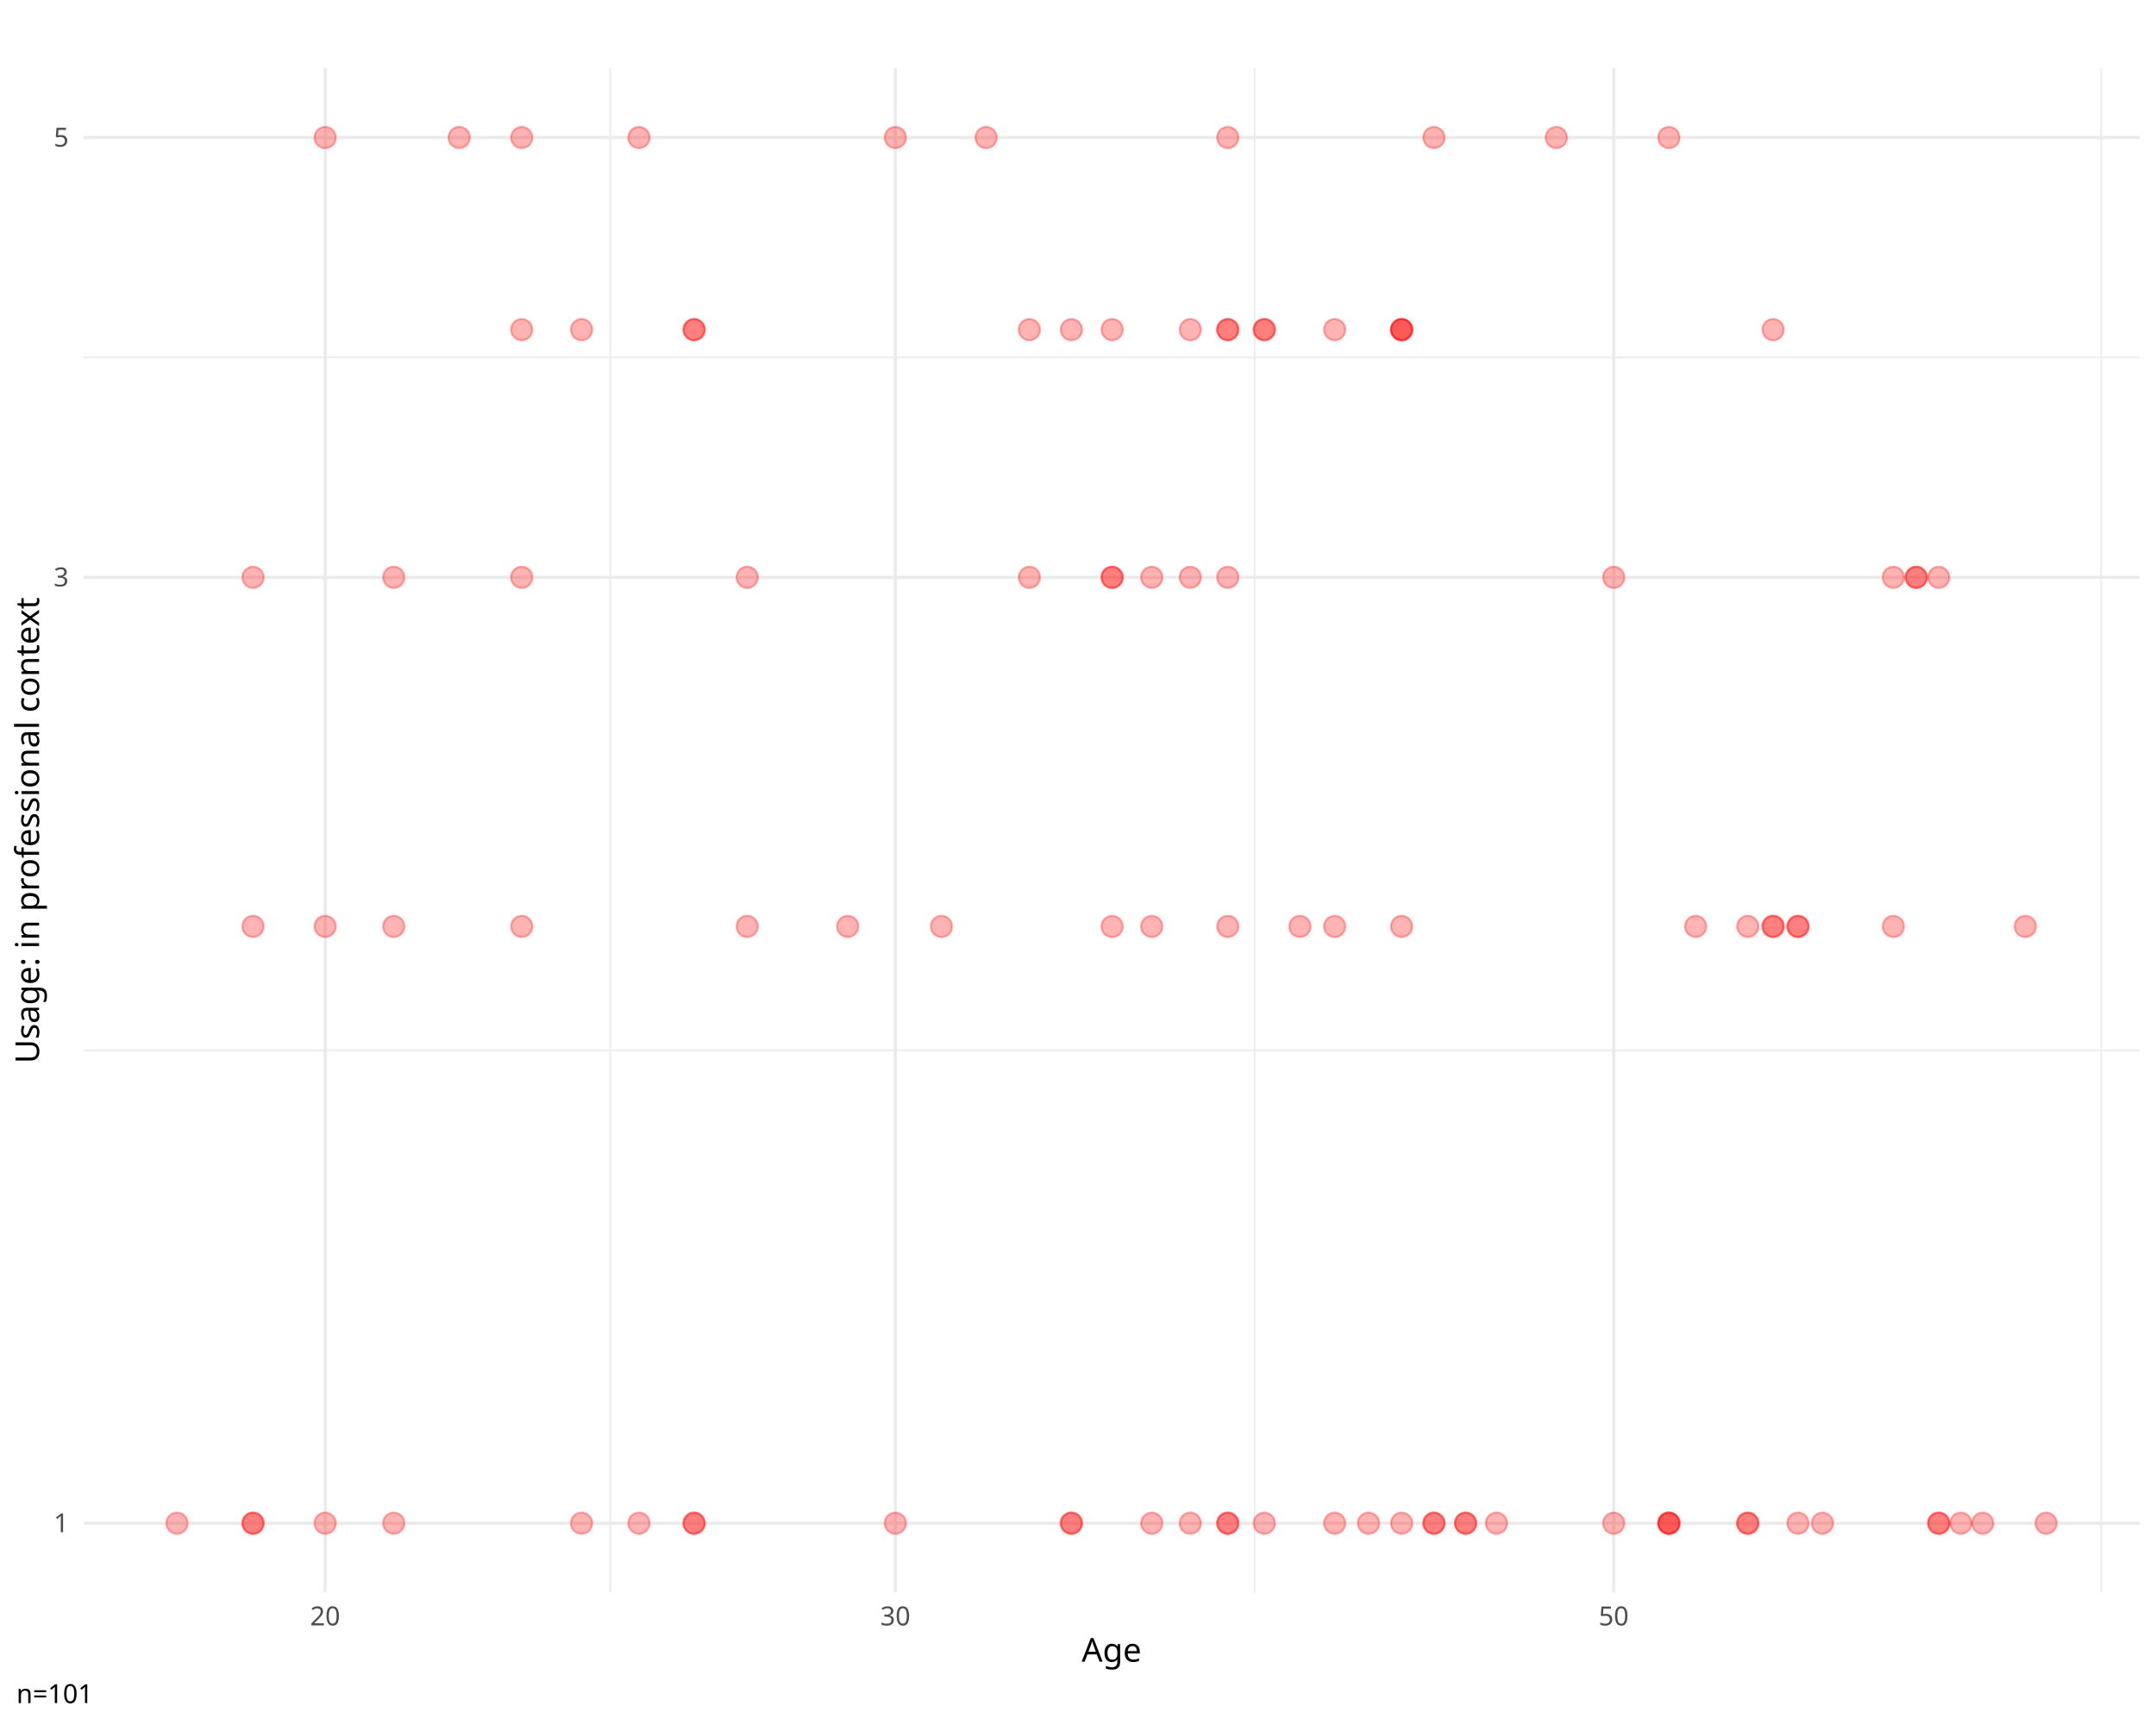
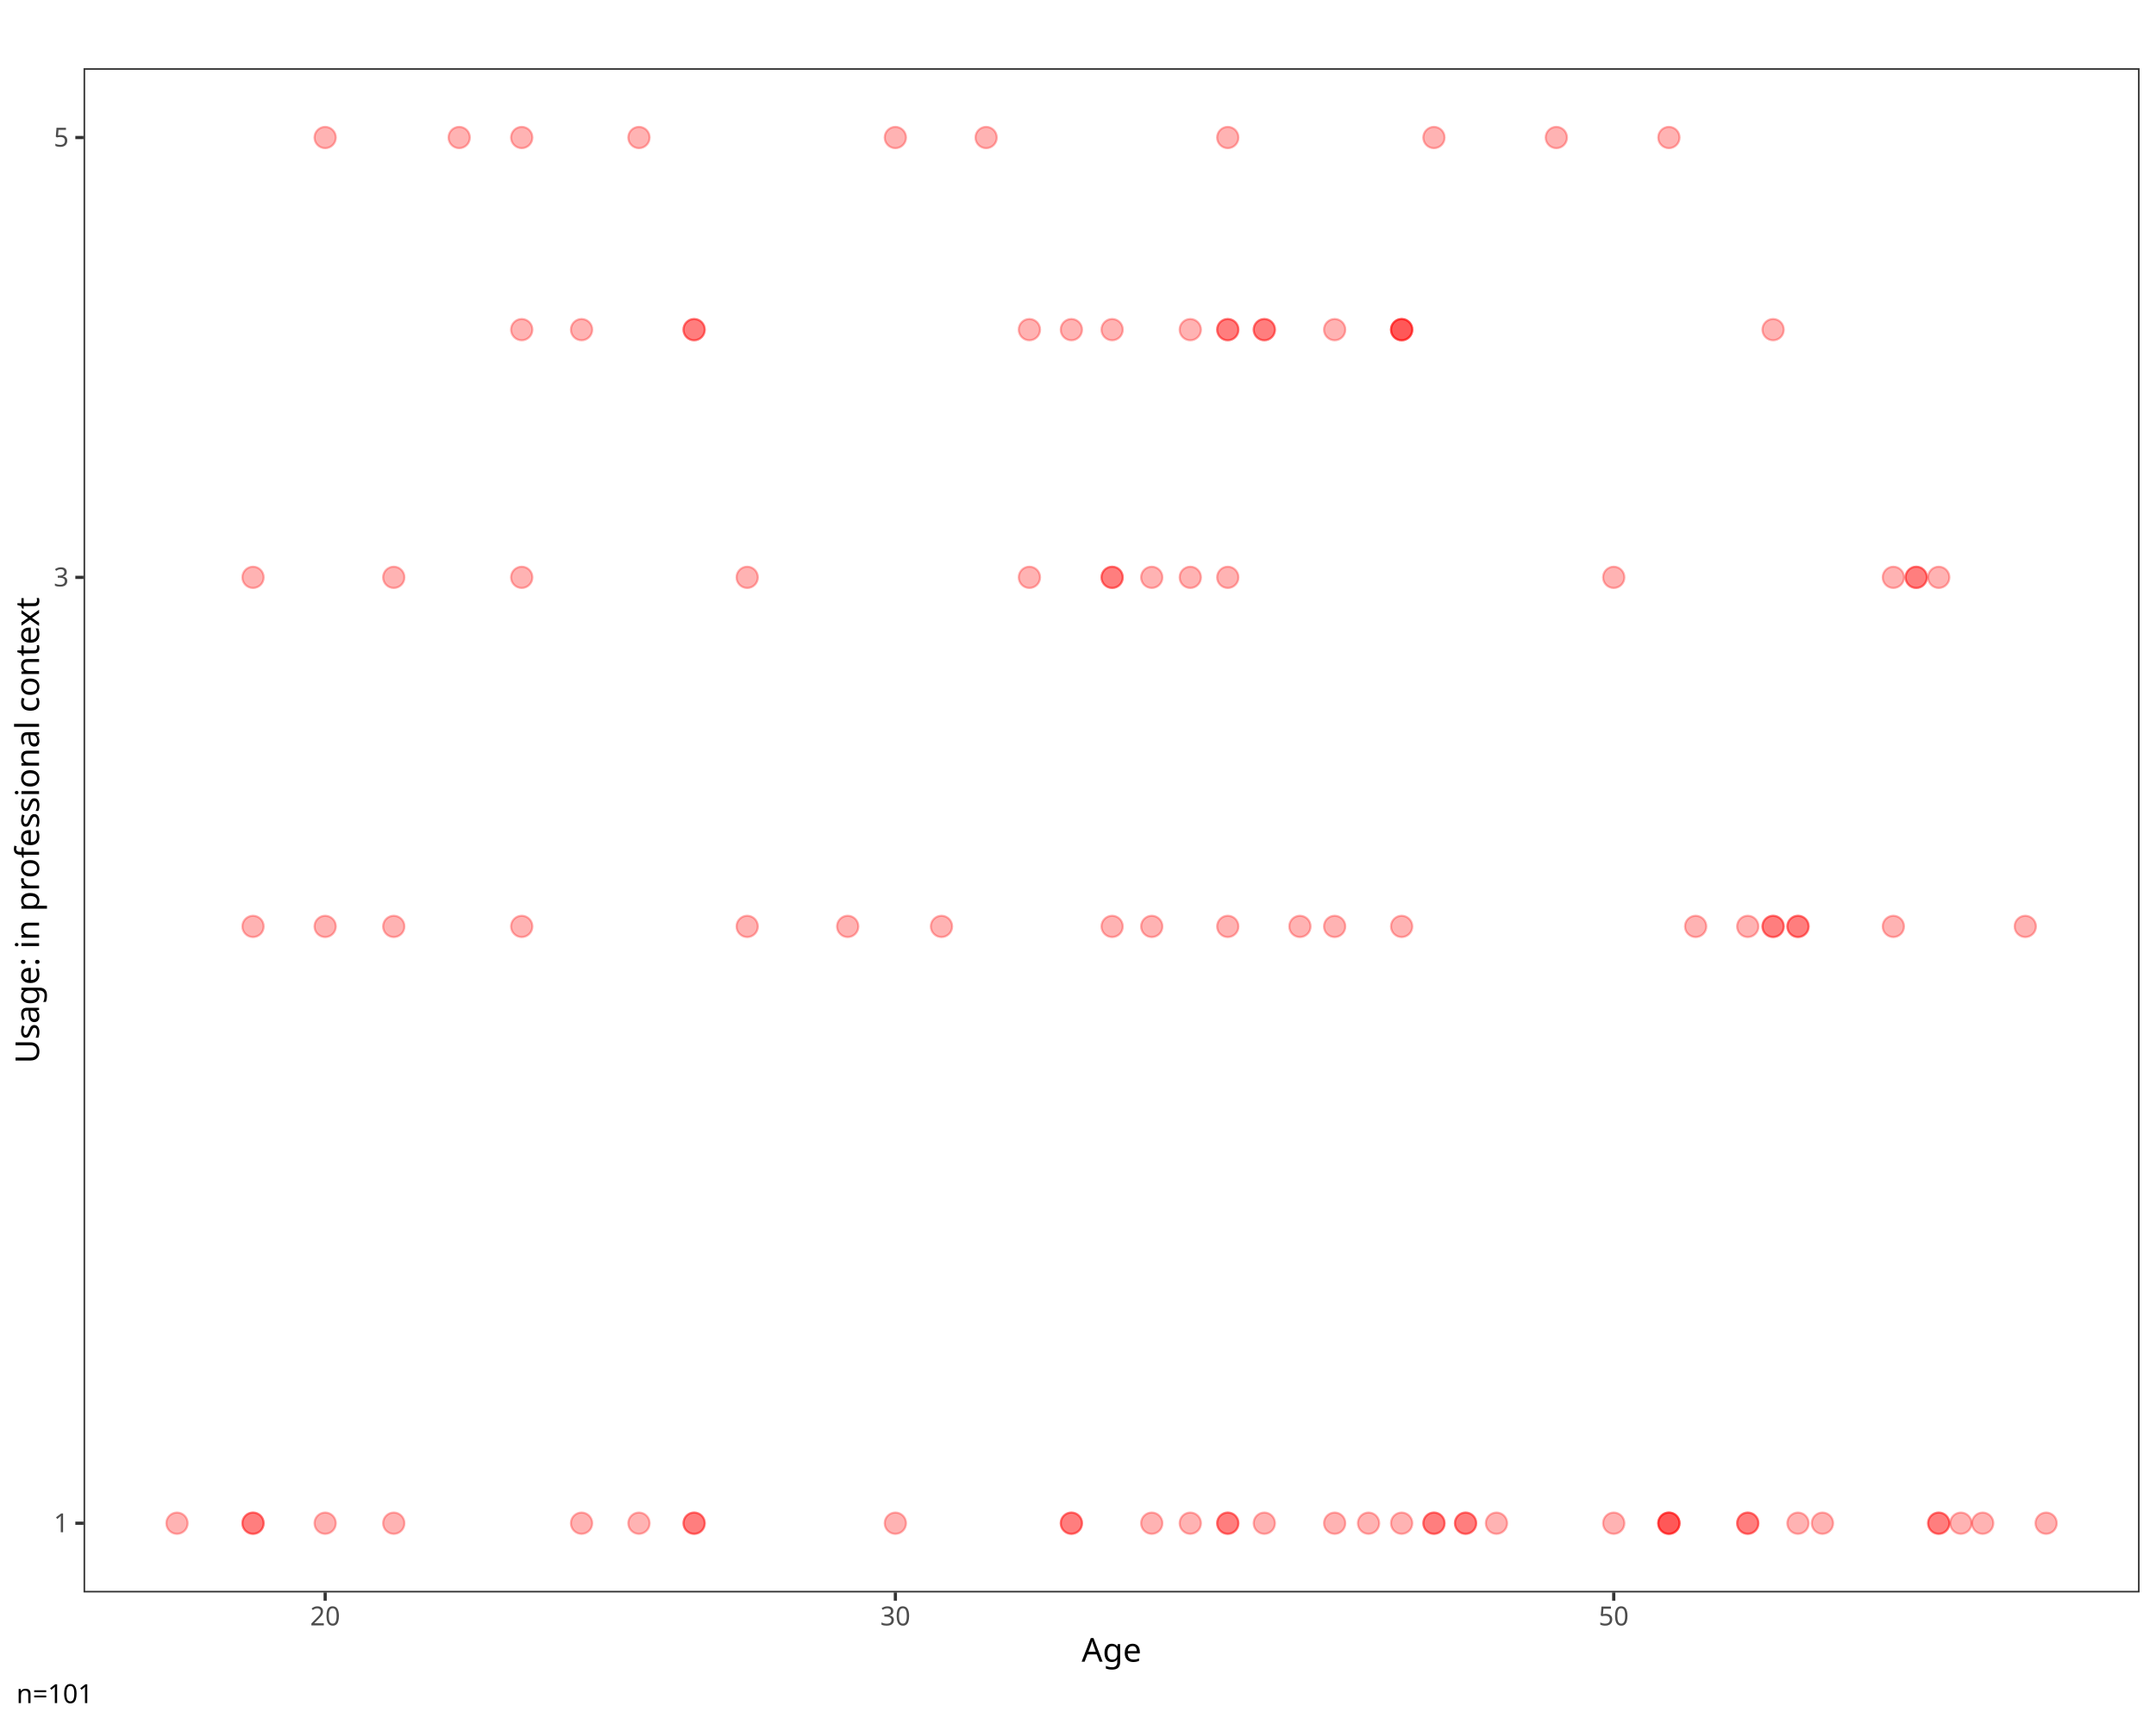
<svg xmlns="http://www.w3.org/2000/svg" class="svglite" data-engine-version="2.0" width="720.00pt" height="576.00pt" viewBox="0 0 720.00 576.00">
  <defs>
    <style type="text/css">
    .svglite line, .svglite polyline, .svglite polygon, .svglite path, .svglite rect, .svglite circle {
      fill: none;
      stroke: #000000;
      stroke-linecap: round;
      stroke-linejoin: round;
      stroke-miterlimit: 10.00;
    }
  </style>
  </defs>
  <rect width="100%" height="100%" style="stroke: none; fill: #FFFFFF;" />
  <defs>
    <clipPath id="cpMC4wMHw3MjAuMDB8MC4wMHw1NzYuMDA=">
      <rect x="0.00" y="0.00" width="720.00" height="576.00" />
    </clipPath>
  </defs>
  <g clip-path="url(#cpMC4wMHw3MjAuMDB8MC4wMHw1NzYuMDA=)">
- </g>
+     <rect x="-0" y="0.00" width="720.00" height="576.00" style="stroke-width: 1.07; stroke: #FFFFFF; fill: #FFFFFF;" />
+   </g>
  <defs>
    <clipPath id="cpMjcuOTB8NzE0LjUyfDIyLjc4fDUzMS43NQ==">
      <rect x="27.90" y="22.78" width="686.62" height="508.97" />
    </clipPath>
  </defs>
  <g clip-path="url(#cpMjcuOTB8NzE0LjUyfDIyLjc4fDUzMS43NQ==)">
-     <polyline points="27.90,350.70 714.52,350.70 " style="stroke-width: 0.53; stroke: #EBEBEB; stroke-linecap: butt;" />
-     <polyline points="27.90,119.35 714.52,119.35 " style="stroke-width: 0.53; stroke: #EBEBEB; stroke-linecap: butt;" />
-     <polyline points="203.80,531.75 203.80,22.78 " style="stroke-width: 0.53; stroke: #EBEBEB; stroke-linecap: butt;" />
-     <polyline points="418.96,531.75 418.96,22.78 " style="stroke-width: 0.53; stroke: #EBEBEB; stroke-linecap: butt;" />
-     <polyline points="701.67,531.75 701.67,22.78 " style="stroke-width: 0.53; stroke: #EBEBEB; stroke-linecap: butt;" />
-     <polyline points="27.90,508.62 714.52,508.62 " style="stroke-width: 1.07; stroke: #EBEBEB; stroke-linecap: butt;" />
-     <polyline points="27.90,192.78 714.52,192.78 " style="stroke-width: 1.07; stroke: #EBEBEB; stroke-linecap: butt;" />
-     <polyline points="27.90,45.92 714.52,45.92 " style="stroke-width: 1.07; stroke: #EBEBEB; stroke-linecap: butt;" />
-     <polyline points="108.59,531.75 108.59,22.78 " style="stroke-width: 1.07; stroke: #EBEBEB; stroke-linecap: butt;" />
-     <polyline points="299.01,531.75 299.01,22.78 " style="stroke-width: 1.07; stroke: #EBEBEB; stroke-linecap: butt;" />
-     <polyline points="538.91,531.75 538.91,22.78 " style="stroke-width: 1.07; stroke: #EBEBEB; stroke-linecap: butt;" />
+     <rect x="27.90" y="22.78" width="686.62" height="508.97" style="stroke-width: 1.07; stroke: none; fill: #FFFFFF;" />
    <circle cx="231.80" cy="110.07" r="3.56" style="stroke-width: 0.71; stroke: #FF0000; stroke-opacity: 0.30; fill: #FF0000; fill-opacity: 0.30;" />
    <circle cx="108.59" cy="508.62" r="3.56" style="stroke-width: 0.71; stroke: #FF0000; stroke-opacity: 0.30; fill: #FF0000; fill-opacity: 0.30;" />
    <circle cx="468.08" cy="110.07" r="3.56" style="stroke-width: 0.71; stroke: #FF0000; stroke-opacity: 0.30; fill: #FF0000; fill-opacity: 0.30;" />
    <circle cx="478.87" cy="45.92" r="3.56" style="stroke-width: 0.71; stroke: #FF0000; stroke-opacity: 0.30; fill: #FF0000; fill-opacity: 0.30;" />
    <circle cx="632.29" cy="192.78" r="3.56" style="stroke-width: 0.71; stroke: #FF0000; stroke-opacity: 0.30; fill: #FF0000; fill-opacity: 0.30;" />
    <circle cx="662.12" cy="508.62" r="3.56" style="stroke-width: 0.71; stroke: #FF0000; stroke-opacity: 0.30; fill: #FF0000; fill-opacity: 0.30;" />
    <circle cx="213.38" cy="508.62" r="3.56" style="stroke-width: 0.71; stroke: #FF0000; stroke-opacity: 0.30; fill: #FF0000; fill-opacity: 0.30;" />
    <circle cx="231.80" cy="110.07" r="3.56" style="stroke-width: 0.71; stroke: #FF0000; stroke-opacity: 0.30; fill: #FF0000; fill-opacity: 0.30;" />
    <circle cx="84.50" cy="192.78" r="3.56" style="stroke-width: 0.71; stroke: #FF0000; stroke-opacity: 0.30; fill: #FF0000; fill-opacity: 0.30;" />
    <circle cx="647.44" cy="508.62" r="3.56" style="stroke-width: 0.71; stroke: #FF0000; stroke-opacity: 0.30; fill: #FF0000; fill-opacity: 0.30;" />
    <circle cx="468.08" cy="110.07" r="3.56" style="stroke-width: 0.71; stroke: #FF0000; stroke-opacity: 0.30; fill: #FF0000; fill-opacity: 0.30;" />
    <circle cx="84.50" cy="508.62" r="3.56" style="stroke-width: 0.71; stroke: #FF0000; stroke-opacity: 0.30; fill: #FF0000; fill-opacity: 0.30;" />
    <circle cx="468.08" cy="309.34" r="3.56" style="stroke-width: 0.71; stroke: #FF0000; stroke-opacity: 0.30; fill: #FF0000; fill-opacity: 0.30;" />
    <circle cx="59.11" cy="508.62" r="3.56" style="stroke-width: 0.71; stroke: #FF0000; stroke-opacity: 0.30; fill: #FF0000; fill-opacity: 0.30;" />
    <circle cx="557.33" cy="45.92" r="3.56" style="stroke-width: 0.71; stroke: #FF0000; stroke-opacity: 0.30; fill: #FF0000; fill-opacity: 0.30;" />
    <circle cx="174.23" cy="110.07" r="3.56" style="stroke-width: 0.71; stroke: #FF0000; stroke-opacity: 0.30; fill: #FF0000; fill-opacity: 0.30;" />
    <circle cx="371.40" cy="309.34" r="3.56" style="stroke-width: 0.71; stroke: #FF0000; stroke-opacity: 0.30; fill: #FF0000; fill-opacity: 0.30;" />
    <circle cx="357.79" cy="508.62" r="3.56" style="stroke-width: 0.71; stroke: #FF0000; stroke-opacity: 0.30; fill: #FF0000; fill-opacity: 0.30;" />
    <circle cx="422.22" cy="110.07" r="3.56" style="stroke-width: 0.71; stroke: #FF0000; stroke-opacity: 0.30; fill: #FF0000; fill-opacity: 0.30;" />
    <circle cx="632.29" cy="309.34" r="3.56" style="stroke-width: 0.71; stroke: #FF0000; stroke-opacity: 0.30; fill: #FF0000; fill-opacity: 0.30;" />
    <circle cx="519.74" cy="45.92" r="3.56" style="stroke-width: 0.71; stroke: #FF0000; stroke-opacity: 0.30; fill: #FF0000; fill-opacity: 0.30;" />
    <circle cx="371.40" cy="110.07" r="3.56" style="stroke-width: 0.71; stroke: #FF0000; stroke-opacity: 0.30; fill: #FF0000; fill-opacity: 0.30;" />
    <circle cx="478.87" cy="508.62" r="3.56" style="stroke-width: 0.71; stroke: #FF0000; stroke-opacity: 0.30; fill: #FF0000; fill-opacity: 0.30;" />
    <circle cx="566.27" cy="309.34" r="3.56" style="stroke-width: 0.71; stroke: #FF0000; stroke-opacity: 0.30; fill: #FF0000; fill-opacity: 0.30;" />
    <circle cx="592.13" cy="110.07" r="3.56" style="stroke-width: 0.71; stroke: #FF0000; stroke-opacity: 0.30; fill: #FF0000; fill-opacity: 0.30;" />
    <circle cx="639.93" cy="192.78" r="3.56" style="stroke-width: 0.71; stroke: #FF0000; stroke-opacity: 0.30; fill: #FF0000; fill-opacity: 0.30;" />
    <circle cx="434.11" cy="309.34" r="3.56" style="stroke-width: 0.71; stroke: #FF0000; stroke-opacity: 0.30; fill: #FF0000; fill-opacity: 0.30;" />
    <circle cx="384.63" cy="309.34" r="3.56" style="stroke-width: 0.71; stroke: #FF0000; stroke-opacity: 0.30; fill: #FF0000; fill-opacity: 0.30;" />
    <circle cx="397.50" cy="110.07" r="3.56" style="stroke-width: 0.71; stroke: #FF0000; stroke-opacity: 0.30; fill: #FF0000; fill-opacity: 0.30;" />
    <circle cx="231.80" cy="508.62" r="3.56" style="stroke-width: 0.71; stroke: #FF0000; stroke-opacity: 0.30; fill: #FF0000; fill-opacity: 0.30;" />
    <circle cx="608.61" cy="508.62" r="3.56" style="stroke-width: 0.71; stroke: #FF0000; stroke-opacity: 0.30; fill: #FF0000; fill-opacity: 0.30;" />
    <circle cx="592.13" cy="309.34" r="3.56" style="stroke-width: 0.71; stroke: #FF0000; stroke-opacity: 0.30; fill: #FF0000; fill-opacity: 0.30;" />
    <circle cx="410.02" cy="110.07" r="3.56" style="stroke-width: 0.71; stroke: #FF0000; stroke-opacity: 0.30; fill: #FF0000; fill-opacity: 0.30;" />
    <circle cx="343.77" cy="192.78" r="3.56" style="stroke-width: 0.71; stroke: #FF0000; stroke-opacity: 0.30; fill: #FF0000; fill-opacity: 0.30;" />
    <circle cx="422.22" cy="508.62" r="3.56" style="stroke-width: 0.71; stroke: #FF0000; stroke-opacity: 0.30; fill: #FF0000; fill-opacity: 0.30;" />
    <circle cx="499.75" cy="508.62" r="3.56" style="stroke-width: 0.71; stroke: #FF0000; stroke-opacity: 0.30; fill: #FF0000; fill-opacity: 0.30;" />
    <circle cx="410.02" cy="309.34" r="3.56" style="stroke-width: 0.71; stroke: #FF0000; stroke-opacity: 0.30; fill: #FF0000; fill-opacity: 0.30;" />
    <circle cx="583.67" cy="309.34" r="3.56" style="stroke-width: 0.71; stroke: #FF0000; stroke-opacity: 0.30; fill: #FF0000; fill-opacity: 0.30;" />
    <circle cx="329.32" cy="45.92" r="3.56" style="stroke-width: 0.71; stroke: #FF0000; stroke-opacity: 0.30; fill: #FF0000; fill-opacity: 0.30;" />
    <circle cx="131.50" cy="192.78" r="3.56" style="stroke-width: 0.71; stroke: #FF0000; stroke-opacity: 0.30; fill: #FF0000; fill-opacity: 0.30;" />
    <circle cx="108.59" cy="45.92" r="3.56" style="stroke-width: 0.71; stroke: #FF0000; stroke-opacity: 0.30; fill: #FF0000; fill-opacity: 0.30;" />
    <circle cx="557.33" cy="508.62" r="3.56" style="stroke-width: 0.71; stroke: #FF0000; stroke-opacity: 0.30; fill: #FF0000; fill-opacity: 0.30;" />
    <circle cx="600.44" cy="309.34" r="3.56" style="stroke-width: 0.71; stroke: #FF0000; stroke-opacity: 0.30; fill: #FF0000; fill-opacity: 0.30;" />
    <circle cx="283.09" cy="309.34" r="3.56" style="stroke-width: 0.71; stroke: #FF0000; stroke-opacity: 0.30; fill: #FF0000; fill-opacity: 0.30;" />
    <circle cx="538.91" cy="192.78" r="3.56" style="stroke-width: 0.71; stroke: #FF0000; stroke-opacity: 0.30; fill: #FF0000; fill-opacity: 0.30;" />
    <circle cx="410.02" cy="45.92" r="3.56" style="stroke-width: 0.71; stroke: #FF0000; stroke-opacity: 0.30; fill: #FF0000; fill-opacity: 0.30;" />
    <circle cx="174.23" cy="45.92" r="3.56" style="stroke-width: 0.71; stroke: #FF0000; stroke-opacity: 0.30; fill: #FF0000; fill-opacity: 0.30;" />
    <circle cx="174.23" cy="192.78" r="3.56" style="stroke-width: 0.71; stroke: #FF0000; stroke-opacity: 0.30; fill: #FF0000; fill-opacity: 0.30;" />
    <circle cx="592.13" cy="309.34" r="3.56" style="stroke-width: 0.71; stroke: #FF0000; stroke-opacity: 0.30; fill: #FF0000; fill-opacity: 0.30;" />
    <circle cx="639.93" cy="192.78" r="3.56" style="stroke-width: 0.71; stroke: #FF0000; stroke-opacity: 0.30; fill: #FF0000; fill-opacity: 0.30;" />
    <circle cx="108.59" cy="309.34" r="3.56" style="stroke-width: 0.71; stroke: #FF0000; stroke-opacity: 0.30; fill: #FF0000; fill-opacity: 0.30;" />
    <circle cx="371.40" cy="192.78" r="3.56" style="stroke-width: 0.71; stroke: #FF0000; stroke-opacity: 0.30; fill: #FF0000; fill-opacity: 0.30;" />
    <circle cx="654.84" cy="508.62" r="3.56" style="stroke-width: 0.71; stroke: #FF0000; stroke-opacity: 0.30; fill: #FF0000; fill-opacity: 0.30;" />
    <circle cx="489.43" cy="508.62" r="3.56" style="stroke-width: 0.71; stroke: #FF0000; stroke-opacity: 0.30; fill: #FF0000; fill-opacity: 0.30;" />
    <circle cx="583.67" cy="508.62" r="3.56" style="stroke-width: 0.71; stroke: #FF0000; stroke-opacity: 0.30; fill: #FF0000; fill-opacity: 0.30;" />
    <circle cx="213.38" cy="45.92" r="3.56" style="stroke-width: 0.71; stroke: #FF0000; stroke-opacity: 0.30; fill: #FF0000; fill-opacity: 0.30;" />
    <circle cx="384.63" cy="192.78" r="3.56" style="stroke-width: 0.71; stroke: #FF0000; stroke-opacity: 0.30; fill: #FF0000; fill-opacity: 0.30;" />
    <circle cx="478.87" cy="508.62" r="3.56" style="stroke-width: 0.71; stroke: #FF0000; stroke-opacity: 0.30; fill: #FF0000; fill-opacity: 0.30;" />
    <circle cx="647.44" cy="508.62" r="3.56" style="stroke-width: 0.71; stroke: #FF0000; stroke-opacity: 0.30; fill: #FF0000; fill-opacity: 0.30;" />
    <circle cx="249.53" cy="192.78" r="3.56" style="stroke-width: 0.71; stroke: #FF0000; stroke-opacity: 0.30; fill: #FF0000; fill-opacity: 0.30;" />
    <circle cx="343.77" cy="110.07" r="3.56" style="stroke-width: 0.71; stroke: #FF0000; stroke-opacity: 0.30; fill: #FF0000; fill-opacity: 0.30;" />
    <circle cx="357.79" cy="110.07" r="3.56" style="stroke-width: 0.71; stroke: #FF0000; stroke-opacity: 0.30; fill: #FF0000; fill-opacity: 0.30;" />
    <circle cx="384.63" cy="508.62" r="3.56" style="stroke-width: 0.71; stroke: #FF0000; stroke-opacity: 0.30; fill: #FF0000; fill-opacity: 0.30;" />
    <circle cx="174.23" cy="309.34" r="3.56" style="stroke-width: 0.71; stroke: #FF0000; stroke-opacity: 0.30; fill: #FF0000; fill-opacity: 0.30;" />
    <circle cx="84.50" cy="508.62" r="3.56" style="stroke-width: 0.71; stroke: #FF0000; stroke-opacity: 0.30; fill: #FF0000; fill-opacity: 0.30;" />
    <circle cx="299.01" cy="508.62" r="3.56" style="stroke-width: 0.71; stroke: #FF0000; stroke-opacity: 0.30; fill: #FF0000; fill-opacity: 0.30;" />
    <circle cx="397.50" cy="508.62" r="3.56" style="stroke-width: 0.71; stroke: #FF0000; stroke-opacity: 0.30; fill: #FF0000; fill-opacity: 0.30;" />
    <circle cx="131.50" cy="508.62" r="3.56" style="stroke-width: 0.71; stroke: #FF0000; stroke-opacity: 0.30; fill: #FF0000; fill-opacity: 0.30;" />
    <circle cx="314.41" cy="309.34" r="3.56" style="stroke-width: 0.71; stroke: #FF0000; stroke-opacity: 0.30; fill: #FF0000; fill-opacity: 0.30;" />
    <circle cx="445.71" cy="309.34" r="3.56" style="stroke-width: 0.71; stroke: #FF0000; stroke-opacity: 0.30; fill: #FF0000; fill-opacity: 0.30;" />
    <circle cx="249.53" cy="309.34" r="3.56" style="stroke-width: 0.71; stroke: #FF0000; stroke-opacity: 0.30; fill: #FF0000; fill-opacity: 0.30;" />
    <circle cx="557.33" cy="508.62" r="3.56" style="stroke-width: 0.71; stroke: #FF0000; stroke-opacity: 0.30; fill: #FF0000; fill-opacity: 0.30;" />
    <circle cx="538.91" cy="508.62" r="3.56" style="stroke-width: 0.71; stroke: #FF0000; stroke-opacity: 0.30; fill: #FF0000; fill-opacity: 0.30;" />
    <circle cx="468.08" cy="110.07" r="3.56" style="stroke-width: 0.71; stroke: #FF0000; stroke-opacity: 0.30; fill: #FF0000; fill-opacity: 0.30;" />
    <circle cx="131.50" cy="309.34" r="3.56" style="stroke-width: 0.71; stroke: #FF0000; stroke-opacity: 0.30; fill: #FF0000; fill-opacity: 0.30;" />
    <circle cx="410.02" cy="508.62" r="3.56" style="stroke-width: 0.71; stroke: #FF0000; stroke-opacity: 0.30; fill: #FF0000; fill-opacity: 0.30;" />
    <circle cx="397.50" cy="192.78" r="3.56" style="stroke-width: 0.71; stroke: #FF0000; stroke-opacity: 0.30; fill: #FF0000; fill-opacity: 0.30;" />
    <circle cx="600.44" cy="309.34" r="3.56" style="stroke-width: 0.71; stroke: #FF0000; stroke-opacity: 0.30; fill: #FF0000; fill-opacity: 0.30;" />
    <circle cx="468.08" cy="508.62" r="3.56" style="stroke-width: 0.71; stroke: #FF0000; stroke-opacity: 0.30; fill: #FF0000; fill-opacity: 0.30;" />
    <circle cx="410.02" cy="508.62" r="3.56" style="stroke-width: 0.71; stroke: #FF0000; stroke-opacity: 0.30; fill: #FF0000; fill-opacity: 0.30;" />
    <circle cx="371.40" cy="192.78" r="3.56" style="stroke-width: 0.71; stroke: #FF0000; stroke-opacity: 0.30; fill: #FF0000; fill-opacity: 0.30;" />
    <circle cx="422.22" cy="110.07" r="3.56" style="stroke-width: 0.71; stroke: #FF0000; stroke-opacity: 0.30; fill: #FF0000; fill-opacity: 0.30;" />
    <circle cx="600.44" cy="508.62" r="3.56" style="stroke-width: 0.71; stroke: #FF0000; stroke-opacity: 0.30; fill: #FF0000; fill-opacity: 0.30;" />
    <circle cx="445.71" cy="508.62" r="3.56" style="stroke-width: 0.71; stroke: #FF0000; stroke-opacity: 0.30; fill: #FF0000; fill-opacity: 0.30;" />
    <circle cx="676.35" cy="309.34" r="3.56" style="stroke-width: 0.71; stroke: #FF0000; stroke-opacity: 0.30; fill: #FF0000; fill-opacity: 0.30;" />
    <circle cx="194.21" cy="110.07" r="3.56" style="stroke-width: 0.71; stroke: #FF0000; stroke-opacity: 0.30; fill: #FF0000; fill-opacity: 0.30;" />
    <circle cx="410.02" cy="192.78" r="3.56" style="stroke-width: 0.71; stroke: #FF0000; stroke-opacity: 0.30; fill: #FF0000; fill-opacity: 0.30;" />
    <circle cx="445.71" cy="110.07" r="3.56" style="stroke-width: 0.71; stroke: #FF0000; stroke-opacity: 0.30; fill: #FF0000; fill-opacity: 0.30;" />
    <circle cx="457.03" cy="508.62" r="3.56" style="stroke-width: 0.71; stroke: #FF0000; stroke-opacity: 0.30; fill: #FF0000; fill-opacity: 0.30;" />
    <circle cx="357.79" cy="508.62" r="3.56" style="stroke-width: 0.71; stroke: #FF0000; stroke-opacity: 0.30; fill: #FF0000; fill-opacity: 0.30;" />
    <circle cx="299.01" cy="45.92" r="3.56" style="stroke-width: 0.71; stroke: #FF0000; stroke-opacity: 0.30; fill: #FF0000; fill-opacity: 0.30;" />
    <circle cx="683.31" cy="508.62" r="3.56" style="stroke-width: 0.71; stroke: #FF0000; stroke-opacity: 0.30; fill: #FF0000; fill-opacity: 0.30;" />
    <circle cx="194.21" cy="508.62" r="3.56" style="stroke-width: 0.71; stroke: #FF0000; stroke-opacity: 0.30; fill: #FF0000; fill-opacity: 0.30;" />
    <circle cx="557.33" cy="508.62" r="3.56" style="stroke-width: 0.71; stroke: #FF0000; stroke-opacity: 0.30; fill: #FF0000; fill-opacity: 0.30;" />
    <circle cx="583.67" cy="508.62" r="3.56" style="stroke-width: 0.71; stroke: #FF0000; stroke-opacity: 0.30; fill: #FF0000; fill-opacity: 0.30;" />
    <circle cx="231.80" cy="508.62" r="3.56" style="stroke-width: 0.71; stroke: #FF0000; stroke-opacity: 0.30; fill: #FF0000; fill-opacity: 0.30;" />
    <circle cx="153.35" cy="45.92" r="3.56" style="stroke-width: 0.71; stroke: #FF0000; stroke-opacity: 0.30; fill: #FF0000; fill-opacity: 0.30;" />
    <circle cx="489.43" cy="508.62" r="3.56" style="stroke-width: 0.71; stroke: #FF0000; stroke-opacity: 0.30; fill: #FF0000; fill-opacity: 0.30;" />
    <circle cx="410.02" cy="110.07" r="3.56" style="stroke-width: 0.71; stroke: #FF0000; stroke-opacity: 0.30; fill: #FF0000; fill-opacity: 0.30;" />
    <circle cx="84.50" cy="309.34" r="3.56" style="stroke-width: 0.71; stroke: #FF0000; stroke-opacity: 0.30; fill: #FF0000; fill-opacity: 0.30;" />
    <circle cx="647.44" cy="192.78" r="3.56" style="stroke-width: 0.71; stroke: #FF0000; stroke-opacity: 0.30; fill: #FF0000; fill-opacity: 0.30;" />
+     <rect x="27.90" y="22.78" width="686.62" height="508.97" style="stroke-width: 1.07; stroke: #333333;" />
  </g>
  <g clip-path="url(#cpMC4wMHw3MjAuMDB8MC4wMHw1NzYuMDA=)">
    <text x="22.97" y="511.64" text-anchor="end" style="font-size: 8.80px; fill: #4D4D4D; font-family: sans;" textLength="4.89px" lengthAdjust="spacingAndGlyphs">1</text>
    <text x="22.97" y="195.80" text-anchor="end" style="font-size: 8.80px; fill: #4D4D4D; font-family: sans;" textLength="4.89px" lengthAdjust="spacingAndGlyphs">3</text>
    <text x="22.97" y="48.95" text-anchor="end" style="font-size: 8.80px; fill: #4D4D4D; font-family: sans;" textLength="4.89px" lengthAdjust="spacingAndGlyphs">5</text>
+     <polyline points="25.16,508.62 27.90,508.62 " style="stroke-width: 1.07; stroke: #333333; stroke-linecap: butt;" />
+     <polyline points="25.16,192.78 27.90,192.78 " style="stroke-width: 1.07; stroke: #333333; stroke-linecap: butt;" />
+     <polyline points="25.16,45.92 27.90,45.92 " style="stroke-width: 1.07; stroke: #333333; stroke-linecap: butt;" />
+     <polyline points="108.59,534.49 108.59,531.75 " style="stroke-width: 1.07; stroke: #333333; stroke-linecap: butt;" />
+     <polyline points="299.01,534.49 299.01,531.75 " style="stroke-width: 1.07; stroke: #333333; stroke-linecap: butt;" />
+     <polyline points="538.91,534.49 538.91,531.75 " style="stroke-width: 1.07; stroke: #333333; stroke-linecap: butt;" />
    <text x="108.59" y="542.74" text-anchor="middle" style="font-size: 8.80px; fill: #4D4D4D; font-family: sans;" textLength="9.79px" lengthAdjust="spacingAndGlyphs">20</text>
    <text x="299.01" y="542.74" text-anchor="middle" style="font-size: 8.80px; fill: #4D4D4D; font-family: sans;" textLength="9.79px" lengthAdjust="spacingAndGlyphs">30</text>
    <text x="538.91" y="542.74" text-anchor="middle" style="font-size: 8.80px; fill: #4D4D4D; font-family: sans;" textLength="9.79px" lengthAdjust="spacingAndGlyphs">50</text>
    <text x="371.21" y="554.87" text-anchor="middle" style="font-size: 11.00px; font-family: sans;" textLength="19.58px" lengthAdjust="spacingAndGlyphs">Age</text>
    <text transform="translate(13.05,277.27) rotate(-90)" text-anchor="middle" style="font-size: 11.00px; font-family: sans;" textLength="147.38px" lengthAdjust="spacingAndGlyphs">Usage: in professional context</text>
    <text x="5.48" y="568.69" style="font-size: 8.80px; font-family: sans;" textLength="24.72px" lengthAdjust="spacingAndGlyphs">n=101</text>
  </g>
</svg>
